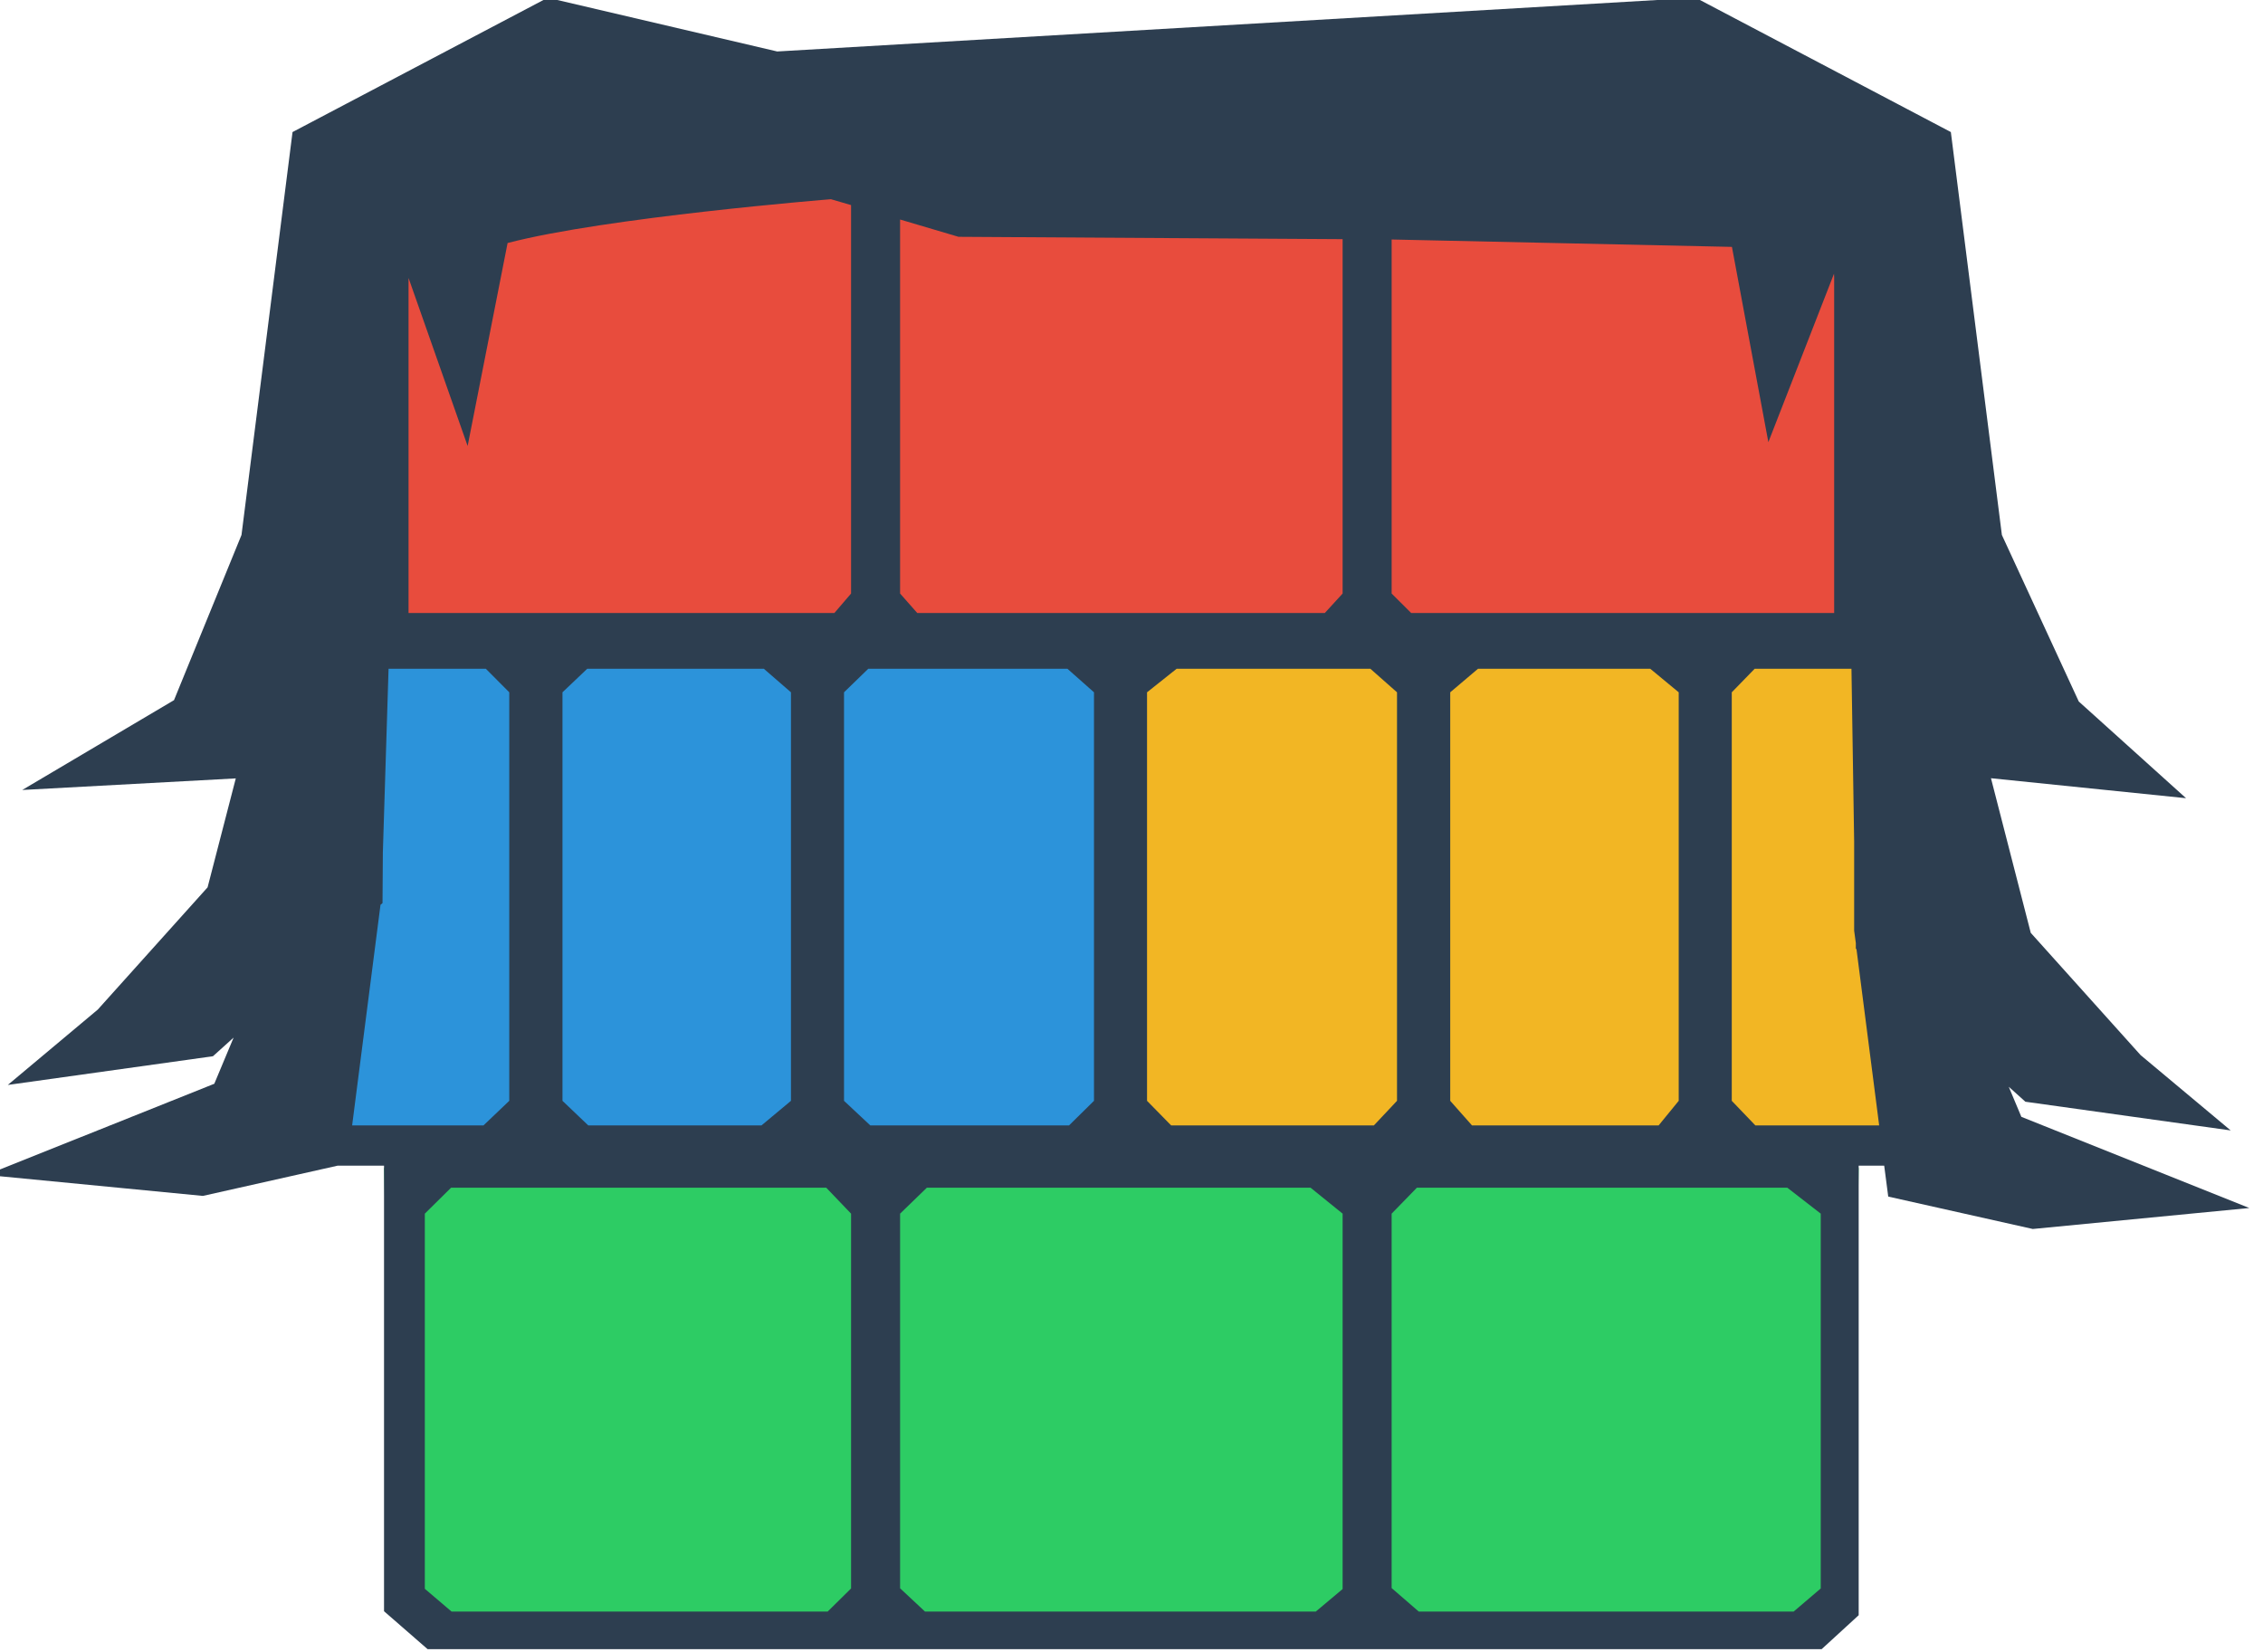
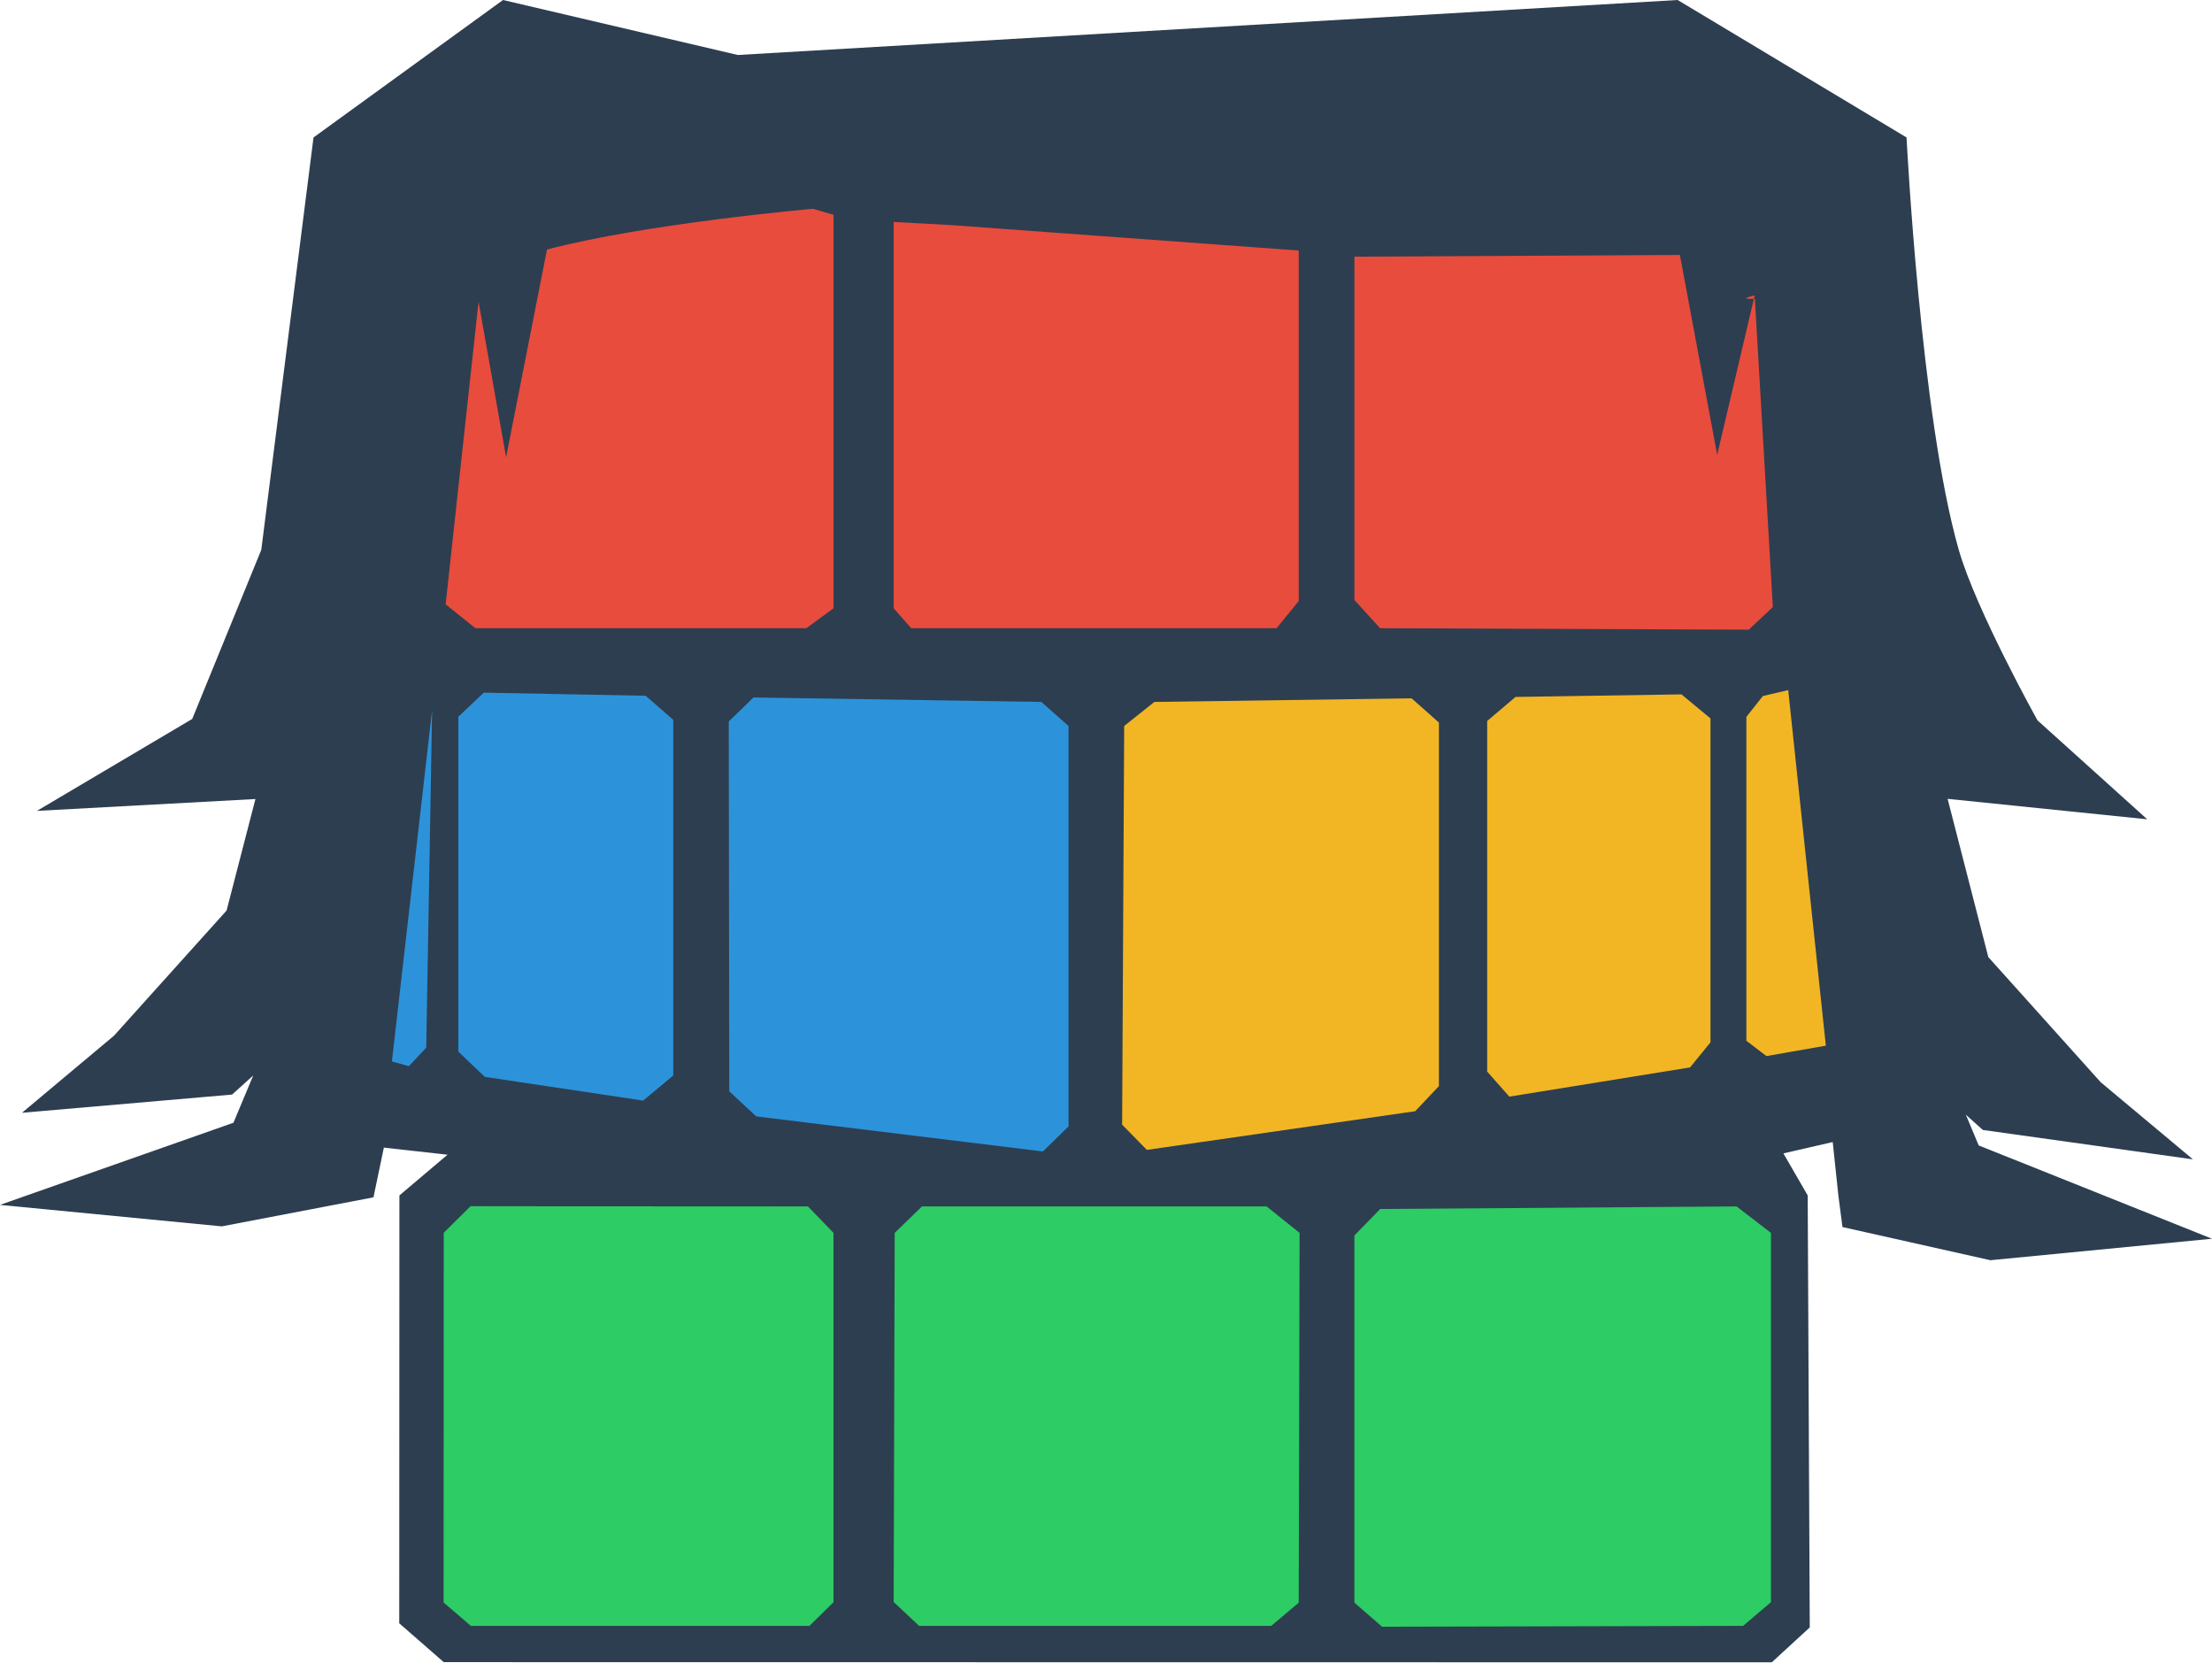
- <svg xmlns="http://www.w3.org/2000/svg" width="421.248" height="307.413">
-   <g>
-     <path d="M208.986 117.667h157.151v98.653h-157.151z" fill="#f2b624" />
-     <path d="M51.334 117.667h157.151v98.653h-157.151z" fill="#2c93da" />
-     <path d="M71.484 29.473h274.504v88.289h-274.504z" fill="#e84c3d" fill-rule="evenodd" />
-     <path d="M71.484 217.411h274.504l-1.5 81.001-5.238 6.721-257.443 1-8.379-8.453z" fill="#2dcc64" fill-rule="evenodd" />
-     <path d="M101.954-.419l-47.5 25-9.5 75-12.563 30.75-28.25 16.719 39.75-2.156-5.25 20.281-20.438 22.75-16.75 14.031 38.188-5.344 3.844-3.469-3.594 8.594-42.438 16.969 40.313 3.906 25.063-5.625h8.656v82.933l8.118 7.067h259.483l6.9-6.324v-83.676h4.75l.75 5.75 26.906 6.031 40.313-3.906-42.438-16.969-2.344-5.594 3.094 2.781 38.219 5.344-16.781-14.031-20.438-22.75-7.406-28.781 36.313 3.719-19.969-18-14.313-31-9.5-75-47.5-25-170.969 10zm52.719 37.5l3.75 1.094v72.309l-3.111 3.629h-79.264v-62.375l11 31.281 7.438-37.781c18.233-4.782 60.188-8.156 60.188-8.156zm12.875 3.781l10.875 3.219 71.5.438v65.965l-3.32 3.629h-75.853l-3.202-3.629zm91.5 3.719l63.344 1.375 6.781 36.344 12.219-31.344.031.625v62.531h-78.733l-3.642-3.629zm-186.719 79.906h18.108l4.361 4.381v76.044l-4.798 4.574h-24.452l5.281-41.063.375-.313.063-9.438zm36.983 0h32.875l5.048 4.381v76.044l-5.486 4.574h-32.25l-4.796-4.574v-76.044zm52.313 0h37.072l4.945 4.381v76.044l-4.642 4.574h-37l-4.889-4.574v-76.044zm57.401 0h36.062l4.959 4.381v76.044l-4.298 4.574h-37.75l-4.483-4.574v-76.044zm56.099 0h32.063l5.298 4.381v76.044l-3.736 4.574h-34.75l-4.046-4.574v-76.044zm51.5 0h18.017l.5 32.156v16.594l.313 2.313v1.031l.125.125 4.219 32.781h-23.048l-4.389-4.574v-76.044zm-242.656 96.594h69.827l4.627 4.832v69.77l-4.361 4.305h-70l-4.983-4.242v-69.832zm88.565 0h71.418l5.971 4.832v69.877l-4.999 4.197h-72.737l-4.639-4.336v-69.738zm91.217 0h68.943l6.229 4.832v69.77l-5.048 4.305h-69.771l-5.056-4.374v-69.7z" fill="#2d3e50" fill-rule="evenodd" />
-   </g>
+ <svg xmlns="http://www.w3.org/2000/svg" width="402.394" height="302.313">
+   <path d="M198.523 118.078l126.866 2.28 9.769 71.95-18.018 6.513-118.617 17.911z" fill="#f2b624" />
+   <path d="M70.179 121.986l127.843-3.908v98.653l-107.516-14.799-29.445-7.996z" fill="#2c93da" />
+   <path d="M61.021 29.884h274.504v88.289h-274.504z" fill="#e84c3d" fill-rule="evenodd" />
+   <path d="M76.652 219.422l252.211-1.6-3.266 75.074-5.238 6.721-234.757 1.329-5.155-7.992z" fill="#2dcc64" fill-rule="evenodd" />
+   <path d="M91.505 0l-34.474 25-9.5 75-12.563 30.75-28.25 16.719 39.75-2.156-5.25 20.281-20.469 22.75-16.75 14.031 38.219-3.313 3.844-3.469-3.594 8.594-42.469 14.938 40.344 3.906 27.595-5.28 1.893-9.042 11.581 1.29-8.754 7.407-.03 77.813 8.094 7.063 241.594.031 6.906-6.344-.375-78.563-4.421-7.647 8.972-2.061 1.025 9.708.75 5.75 26.906 6.031 40.313-3.906-42.438-16.969-2.344-5.594 3.094 2.781 38.219 5.344-16.781-14.031-20.438-22.75-7.406-28.781 36.313 3.719-19.969-18s-11.175-20.059-14.313-31c-6.946-24.223-9.5-75-9.5-75l-41.638-25-170.969 10zm56.375 37.969l3.75 1.094v71.563l-4.957 3.625h-60.193l-5.412-4.344 5.987-55.038 5.013 28.288 7.438-37.781c18.233-4.782 48.375-7.406 48.375-7.406zm14.69 2.401l10.498.567 63.188 4.625v63.75l-4.031 4.938h-66.467l-3.188-3.625zm83.818 6.309l59.211-.304 6.781 36.344 6.825-29.001s-3.447.77.031.625l3.269 56.056-4.375 4.114-67.073-.263-4.669-5.133zm-158.382 79.289l29.438.563 5.031 4.375v64.688l-5.469 4.563-28.813-4.313-4.813-4.594v-60.906zm217.875.313l5.281 4.375v58.906l-3.719 4.563-32.875 5.313-4.031-4.563v-63.75l5.156-4.375zm19.422-.776l6.843 64.666-10.797 1.891-3.656-2.781v-58.906l3-3.794zm-188.235 1.338l52.375.813 4.938 4.375v72.813l-4.656 4.563-52.156-6.375-4.906-4.563-.094-67.25zm119.719.156l4.969 4.406v66.125l-4.313 4.563-48.813 7.031-4.5-4.594.375-72.5 5.5-4.375zm-178.178 2.094l-1.072 61.438-3.156 3.375-3.086-.873zm6.99 90.281l61.375.031 4.656 4.813v67.156l-4.375 4.313h-61.594l-4.969-4.25.031-67.25zm82.127.031h62.686l6 4.813-.156 67.25-5 4.219h-64.061l-4.625-4.344.188-67.125zm148.185 0l6.25 4.813v67.156l-5.063 4.313-65.68.156-5.031-4.375v-66.781l4.688-4.813z" fill="#2d3e50" fill-rule="evenodd" />
</svg>
